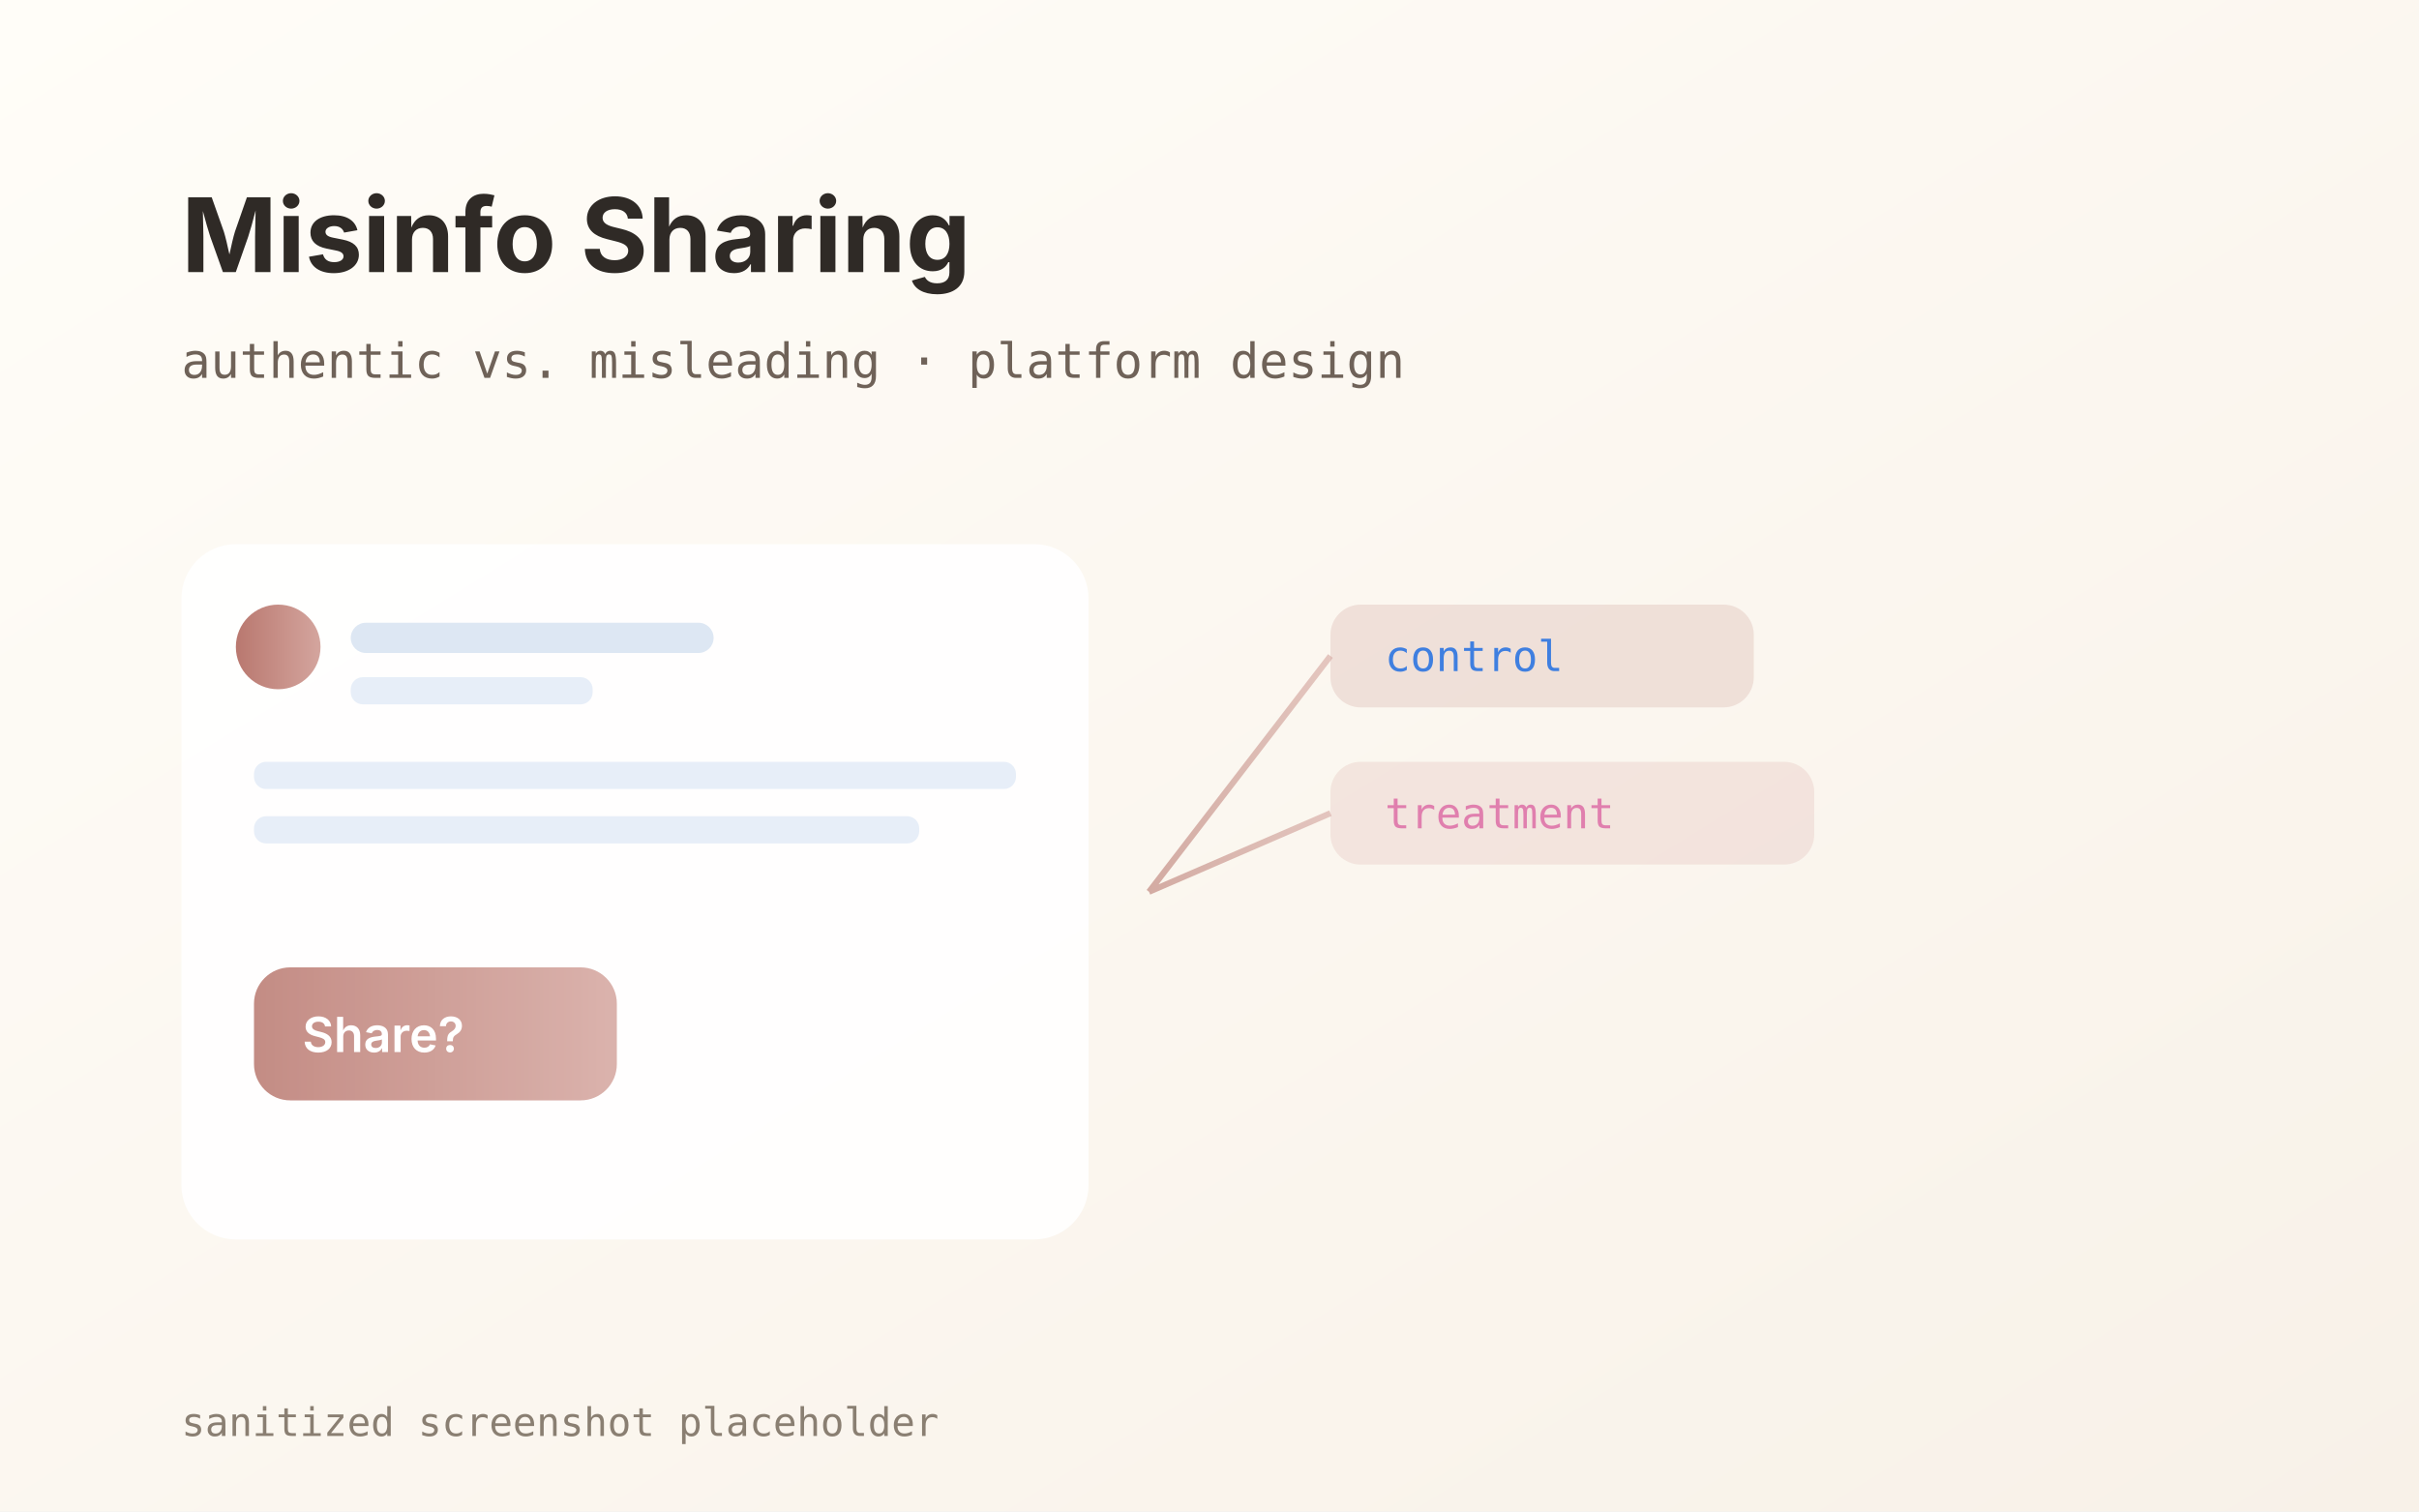
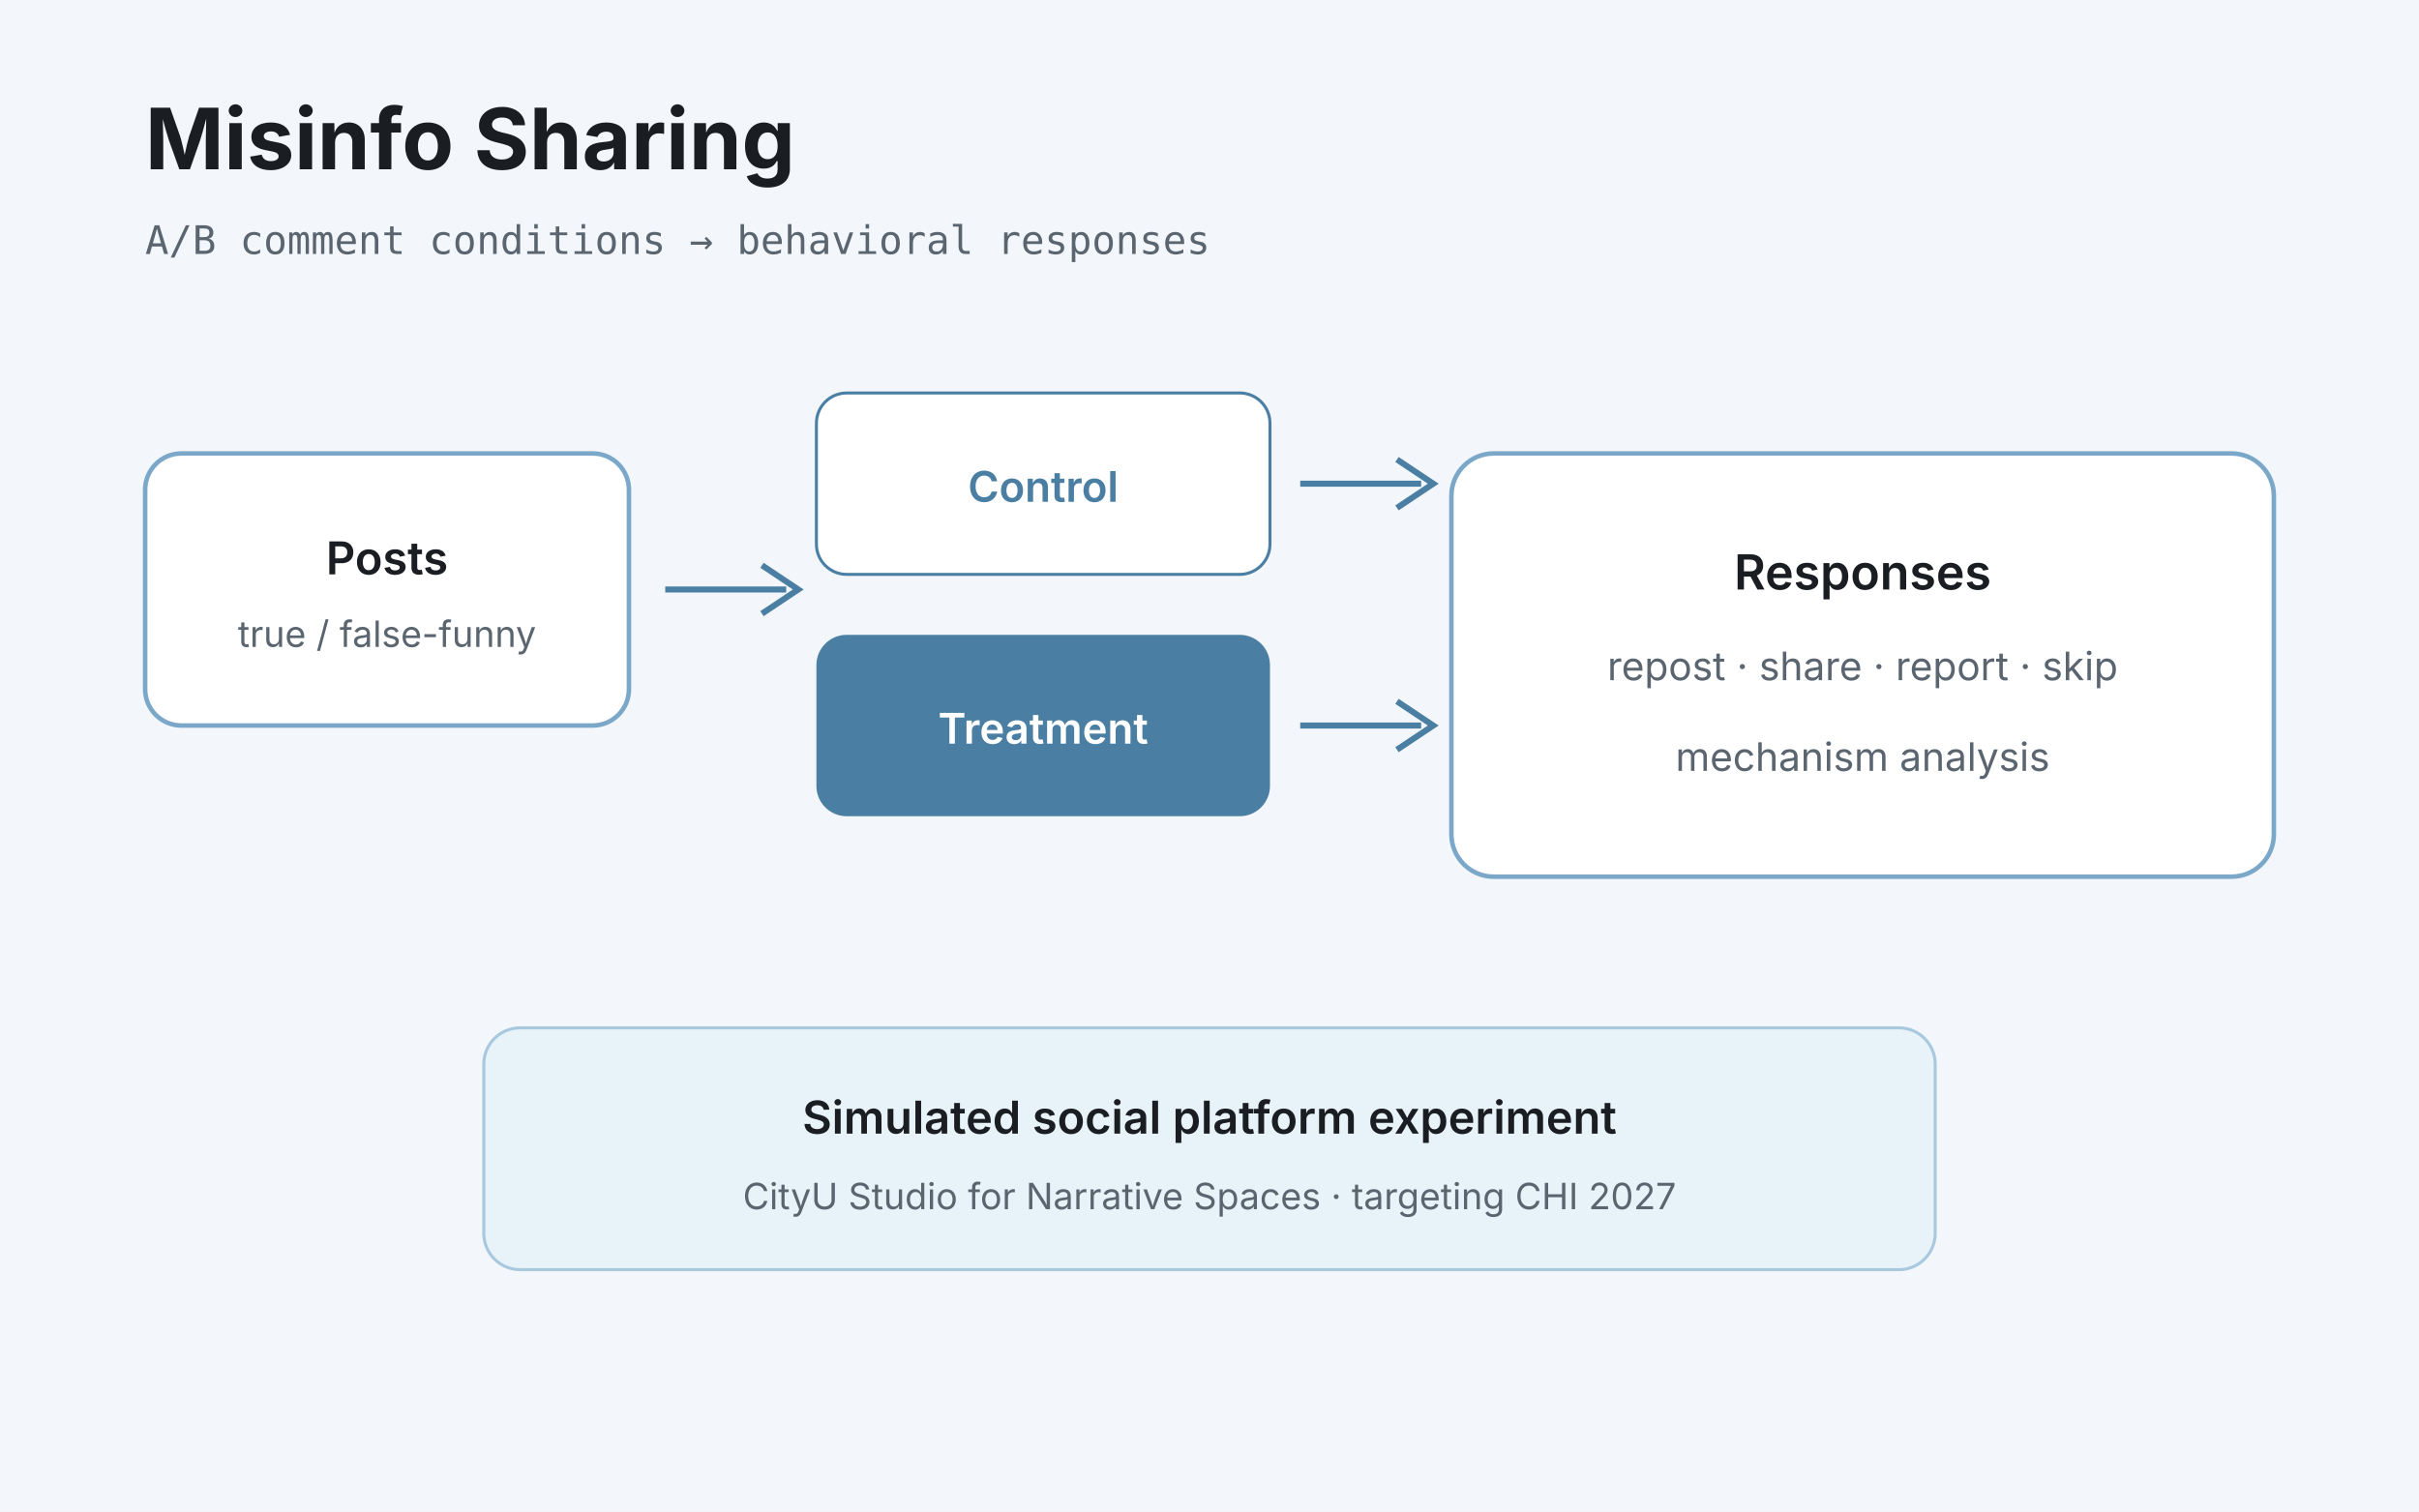
- <svg xmlns="http://www.w3.org/2000/svg" viewBox="0 0 800 500" width="800" height="500" role="img" aria-label="Misinformation sharing study placeholder">
-   <defs>
-     <linearGradient id="bg" x1="0" y1="0" x2="1" y2="1">
-       <stop offset="0" stop-color="#FFFDF8" />
-       <stop offset="1" stop-color="#F8F1E8" />
-     </linearGradient>
-     <linearGradient id="ac" x1="0" y1="0" x2="1" y2="0">
-       <stop offset="0" stop-color="#B9786F" />
-       <stop offset="1" stop-color="#D4A59E" />
-     </linearGradient>
-   </defs>
-   <rect width="800" height="500" fill="url(#bg)" />
-   <g font-family="Inter, sans-serif">
-     <rect x="60" y="180" rx="18" width="300" height="230" fill="#ffffff" opacity="0.9" />
-     <circle cx="92" cy="214" r="14" fill="url(#ac)" />
-     <rect x="116" y="206" width="120" height="10" rx="5" fill="#DDE7F3" />
-     <rect x="116" y="224" width="80" height="9" rx="4" fill="#E7EEF8" />
-     <rect x="84" y="252" width="252" height="9" rx="4" fill="#E7EEF8" />
-     <rect x="84" y="270" width="220" height="9" rx="4" fill="#E7EEF8" />
-     <rect x="84" y="320" width="120" height="44" rx="12" fill="url(#ac)" opacity="0.85" />
-     <text x="100" y="348" font-size="16" font-weight="600" fill="#ffffff">Share?</text>
-   </g>
-   <g font-family="IBM Plex Mono, monospace">
-     <rect x="440" y="200" width="140" height="34" rx="10" fill="#B9786F" opacity="0.18" />
-     <text x="458" y="222" font-size="14" fill="#3F7FE0">control</text>
-     <rect x="440" y="252" width="160" height="34" rx="10" fill="#D4A59E" opacity="0.22" />
-     <text x="458" y="274" font-size="14" fill="#E07FAE">treatment</text>
-     <path d="M380 295 L440 217 M380 295 L440 269" stroke="url(#ac)" stroke-width="2" fill="none" opacity="0.6" />
-   </g>
-   <text x="60" y="90" font-family="Inter, sans-serif" font-size="34" font-weight="700" fill="#2F2A26">Misinfo Sharing</text>
-   <text x="60" y="125" font-family="IBM Plex Mono, monospace" font-size="16" fill="#6F6258">authentic vs. misleading · platform design</text>
-   <text x="60" y="475" font-family="IBM Plex Mono, monospace" font-size="13" fill="#8A7F72">sanitized screenshot placeholder</text>
+ <svg xmlns="http://www.w3.org/2000/svg" viewBox="0 0 800 500" width="800" height="500" role="img" aria-label="Misinformation sharing experiment flow">
+   <rect width="800" height="500" fill="#F3F7FB" />
+   <text x="48" y="56" font-family="Inter, sans-serif" font-size="28" font-weight="700" fill="#1A1D21">Misinfo Sharing</text>
+   <text x="48" y="84" font-family="IBM Plex Mono, monospace" font-size="13" fill="#5A6570">A/B comment conditions → behavioral responses</text>
+   <rect x="48" y="150" width="160" height="90" rx="12" fill="#FFFFFF" stroke="#7BA7C9" stroke-width="1.5" />
+   <text x="128" y="190" text-anchor="middle" font-family="Inter, sans-serif" font-size="15" font-weight="600" fill="#1A1D21">Posts</text>
+   <text x="128" y="214" text-anchor="middle" font-family="Inter, sans-serif" font-size="12" fill="#5A6570">true / false-funny</text>
+   <path d="M220 195 H260" stroke="#4A7FA3" stroke-width="2" />
+   <path d="M252 187 L264 195 L252 203" fill="none" stroke="#4A7FA3" stroke-width="2" />
+   <rect x="270" y="130" width="150" height="60" rx="10" fill="#FFFFFF" stroke="#4A7FA3" />
+   <text x="345" y="166" text-anchor="middle" font-family="Inter, sans-serif" font-size="14" font-weight="600" fill="#4A7FA3">Control</text>
+   <rect x="270" y="210" width="150" height="60" rx="10" fill="#4A7FA3" />
+   <text x="345" y="246" text-anchor="middle" font-family="Inter, sans-serif" font-size="14" font-weight="600" fill="#FFFFFF">Treatment</text>
+   <path d="M430 160 H470 M430 240 H470" stroke="#4A7FA3" stroke-width="2" />
+   <path d="M462 152 L474 160 L462 168" fill="none" stroke="#4A7FA3" stroke-width="2" />
+   <path d="M462 232 L474 240 L462 248" fill="none" stroke="#4A7FA3" stroke-width="2" />
+   <rect x="480" y="150" width="272" height="140" rx="14" fill="#FFFFFF" stroke="#7BA7C9" stroke-width="1.5" />
+   <text x="616" y="195" text-anchor="middle" font-family="Inter, sans-serif" font-size="16" font-weight="600" fill="#1A1D21">Responses</text>
+   <text x="616" y="225" text-anchor="middle" font-family="Inter, sans-serif" font-size="13" fill="#5A6570">repost · share · report · skip</text>
+   <text x="616" y="255" text-anchor="middle" font-family="Inter, sans-serif" font-size="13" fill="#5A6570">mechanism analysis</text>
+   <rect x="160" y="340" width="480" height="80" rx="12" fill="#E8F2F9" stroke="#A8C8DE" />
+   <text x="400" y="375" text-anchor="middle" font-family="Inter, sans-serif" font-size="15" font-weight="600" fill="#1A1D21">Simulated social platform experiment</text>
+   <text x="400" y="400" text-anchor="middle" font-family="Inter, sans-serif" font-size="12" fill="#5A6570">CityU Studio for Narrative Spaces · targeting CHI 2027</text>
</svg>
